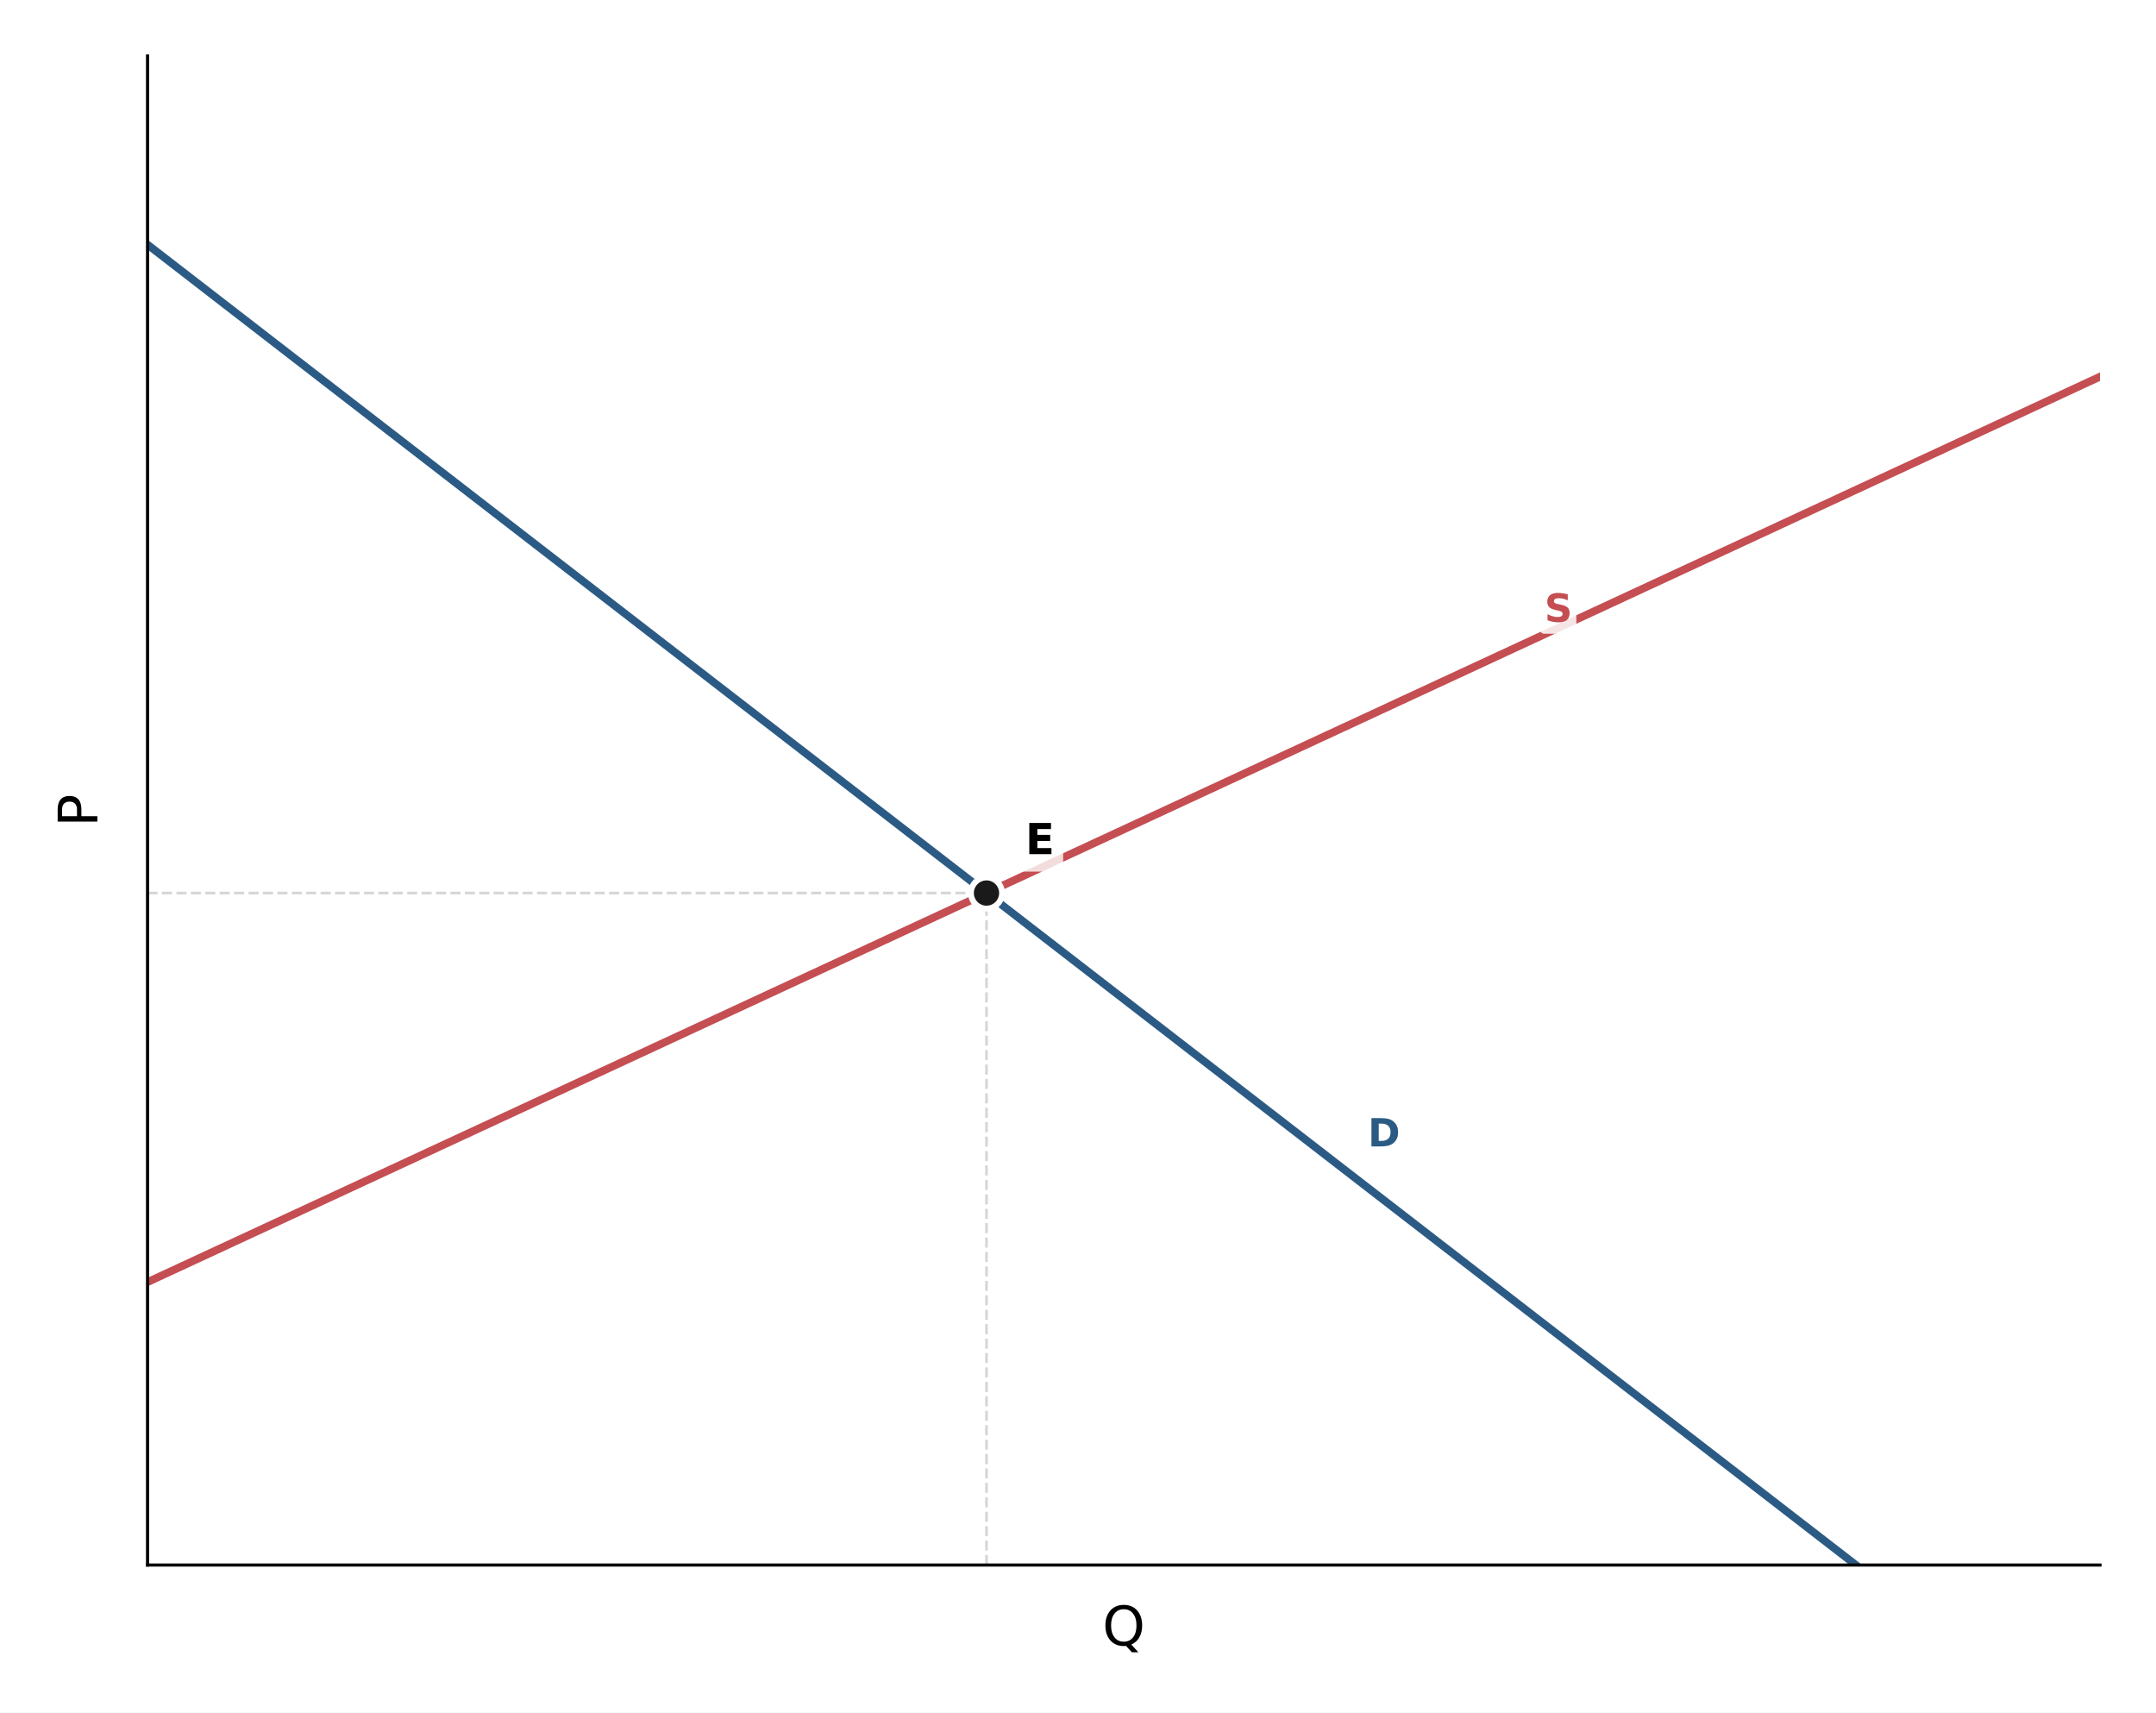
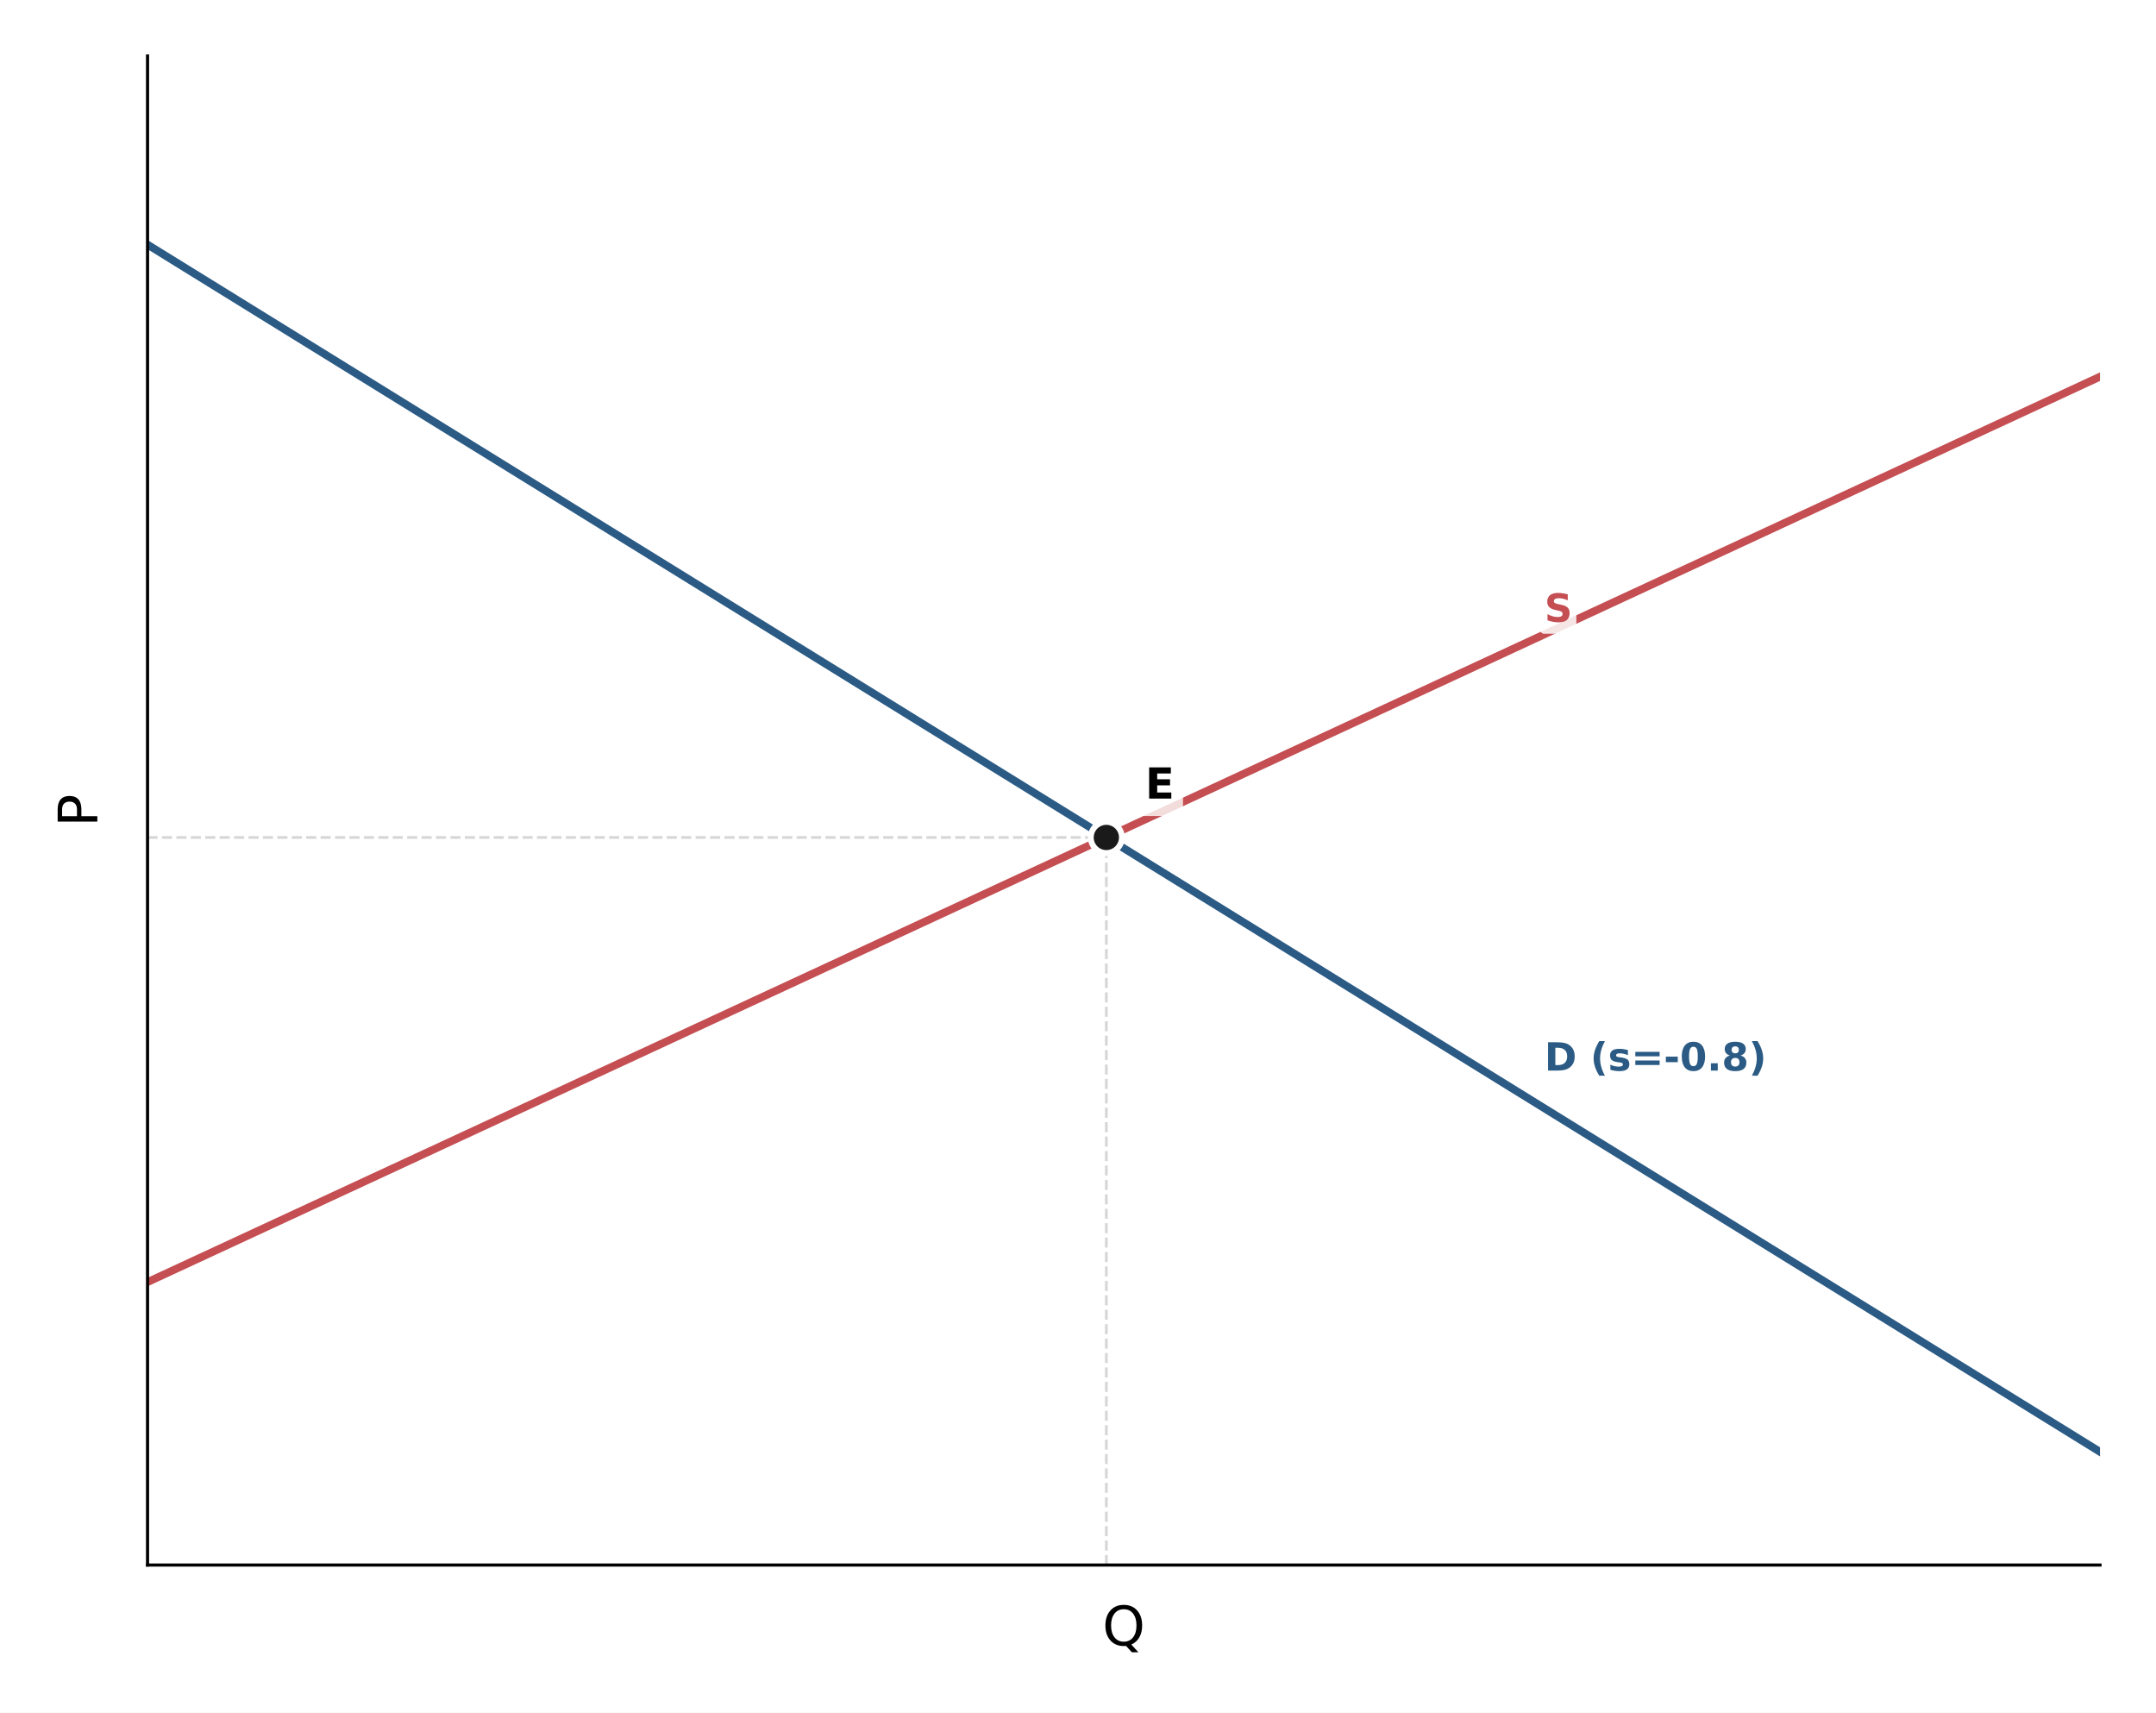
<svg xmlns="http://www.w3.org/2000/svg" xmlns:xlink="http://www.w3.org/1999/xlink" width="554.549pt" height="440.429pt" viewBox="0 0 554.549 440.429" version="1.1">
  <defs>
    <style type="text/css">*{stroke-linejoin: round; stroke-linecap: butt}</style>
  </defs>
  <g id="figure_1">
    <g id="patch_1">
      <path d="M 0 440.429  L 554.549 440.429  L 554.549 0  L 0 0  z " style="fill: #ffffff" />
    </g>
    <g id="axes_1">
      <g id="patch_2">
        <path d="M 37.949 402.48  L 540.149 402.48  L 540.149 14.4  L 37.949 14.4  z " style="fill: #ffffff" />
      </g>
      <g id="line2d_1">
-         <path d="M 253.738 402.48  L 253.738 229.663  " clip-path="url(#p0c377cfbee)" style="fill: none; stroke-dasharray: 2.59,1.12; stroke-dashoffset: 0; stroke: #999999; stroke-opacity: 0.4; stroke-width: 0.7" />
+         <path d="M 284.565 402.48  L 284.565 215.37  " clip-path="url(#p7840c508fa)" style="fill: none; stroke-dasharray: 2.59,1.12; stroke-dashoffset: 0; stroke: #999999; stroke-opacity: 0.4; stroke-width: 0.7" />
      </g>
      <g id="line2d_2">
-         <path d="M 37.949 229.663  L 253.738 229.663  " clip-path="url(#p0c377cfbee)" style="fill: none; stroke-dasharray: 2.59,1.12; stroke-dashoffset: 0; stroke: #999999; stroke-opacity: 0.4; stroke-width: 0.7" />
+         <path d="M 37.949 215.37  L 284.565 215.37  " clip-path="url(#p7840c508fa)" style="fill: none; stroke-dasharray: 2.59,1.12; stroke-dashoffset: 0; stroke: #999999; stroke-opacity: 0.4; stroke-width: 0.7" />
      </g>
      <g id="matplotlib.axis_1">
        <g id="xtick_1" />
        <g id="xtick_2" />
        <g id="xtick_3" />
        <g id="xtick_4" />
        <g id="xtick_5" />
        <g id="xtick_6" />
        <g id="xtick_7" />
        <g id="xtick_8" />
        <g id="xtick_9" />
        <g id="text_1">
          <g transform="translate(283.5391 423.1178) scale(0.14 -0.14)">
            <defs>
              <path id="DejaVuSans-51" d="M 2522 4238  Q 1834 4238 1429 3725  Q 1025 3213 1025 2328  Q 1025 1447 1429 934  Q 1834 422 2522 422  Q 3209 422 3611 934  Q 4013 1447 4013 2328  Q 4013 3213 3611 3725  Q 3209 4238 2522 4238  z M 3406 84  L 4238 -825  L 3475 -825  L 2784 -78  Q 2681 -84 2626 -87  Q 2572 -91 2522 -91  Q 1538 -91 948 567  Q 359 1225 359 2328  Q 359 3434 948 4092  Q 1538 4750 2522 4750  Q 3503 4750 4090 4092  Q 4678 3434 4678 2328  Q 4678 1516 4351 937  Q 4025 359 3406 84  z " transform="scale(0.015625)" />
            </defs>
            <use xlink:href="#DejaVuSans-51" />
          </g>
        </g>
      </g>
      <g id="matplotlib.axis_2">
        <g id="ytick_1" />
        <g id="ytick_2" />
        <g id="ytick_3" />
        <g id="ytick_4" />
        <g id="ytick_5" />
        <g id="ytick_6" />
        <g id="ytick_7" />
        <g id="ytick_8" />
        <g id="ytick_9" />
        <g id="text_2">
          <g transform="translate(25.03781 212.6608) rotate(-90) scale(0.14 -0.14)">
            <defs>
              <path id="DejaVuSans-50" d="M 1259 4147  L 1259 2394  L 2053 2394  Q 2494 2394 2734 2622  Q 2975 2850 2975 3272  Q 2975 3691 2734 3919  Q 2494 4147 2053 4147  L 1259 4147  z M 628 4666  L 2053 4666  Q 2838 4666 3239 4311  Q 3641 3956 3641 3272  Q 3641 2581 3239 2228  Q 2838 1875 2053 1875  L 1259 1875  L 1259 0  L 628 0  L 628 4666  z " transform="scale(0.015625)" />
            </defs>
            <use xlink:href="#DejaVuSans-50" />
          </g>
        </g>
      </g>
      <g id="line2d_3">
-         <path d="M 37.949 62.91  L 477.059 402.236  L 477.059 402.236  " clip-path="url(#p0c377cfbee)" style="fill: none; stroke: #2b5b84; stroke-width: 2; stroke-linecap: square" />
+         <path d="M 37.949 62.91  L 540.149 373.374  L 540.149 373.374  " clip-path="url(#p7840c508fa)" style="fill: none; stroke: #2b5b84; stroke-width: 2; stroke-linecap: square" />
      </g>
      <g id="line2d_4">
-         <path d="M 37.949 329.715  L 540.149 96.867  L 540.149 96.867  " clip-path="url(#p0c377cfbee)" style="fill: none; stroke: #c44e52; stroke-width: 2; stroke-linecap: square" />
+         <path d="M 37.949 329.715  L 540.149 96.867  L 540.149 96.867  " clip-path="url(#p7840c508fa)" style="fill: none; stroke: #c44e52; stroke-width: 2; stroke-linecap: square" />
      </g>
      <g id="patch_3">
        <path d="M 37.949 402.48  L 37.949 14.4  " style="fill: none; stroke: #000000; stroke-width: 0.8; stroke-linejoin: miter; stroke-linecap: square" />
      </g>
      <g id="patch_4">
        <path d="M 37.949 402.48  L 540.149 402.48  " style="fill: none; stroke: #000000; stroke-width: 0.8; stroke-linejoin: miter; stroke-linecap: square" />
      </g>
      <g id="text_3">
        <g id="patch_5">
-           <path d="M 351.831 297.908  L 360.132 297.908  Q 361.132 297.908 361.132 296.908  L 361.132 287.23  Q 361.132 286.23 360.132 286.23  L 351.831 286.23  Q 350.831 286.23 350.831 287.23  L 350.831 296.908  Q 350.831 297.908 351.831 297.908  z " style="fill: #ffffff; opacity: 0.85" />
+           <path d="M 397.256 278.407  L 454.375 278.407  Q 455.375 278.407 455.375 277.407  L 455.375 267.728  Q 455.375 266.728 454.375 266.728  L 397.256 266.728  Q 396.256 266.728 396.256 267.728  L 396.256 277.407  Q 396.256 278.407 397.256 278.407  z " style="fill: #ffffff; opacity: 0.85" />
        </g>
-         <g style="fill: #2b5b84" transform="translate(351.8308 294.8284) scale(0.1 -0.1)">
+         <g style="fill: #2b5b84" transform="translate(397.2559 275.3269) scale(0.1 -0.1)">
          <defs>
            <path id="DejaVuSans-Bold-44" d="M 1791 3756  L 1791 909  L 2222 909  Q 2959 909 3348 1275  Q 3738 1641 3738 2338  Q 3738 3031 3350 3393  Q 2963 3756 2222 3756  L 1791 3756  z M 588 4666  L 1856 4666  Q 2919 4666 3439 4514  Q 3959 4363 4331 4000  Q 4659 3684 4818 3271  Q 4978 2859 4978 2338  Q 4978 1809 4818 1395  Q 4659 981 4331 666  Q 3956 303 3431 151  Q 2906 0 1856 0  L 588 0  L 588 4666  z " transform="scale(0.015625)" />
+             <path id="DejaVuSans-Bold-20" transform="scale(0.015625)" />
+             <path id="DejaVuSans-Bold-28" d="M 2413 -844  L 1484 -844  Q 1006 -72 778 623  Q 550 1319 550 2003  Q 550 2688 779 3389  Q 1009 4091 1484 4856  L 2413 4856  Q 2013 4116 1813 3408  Q 1613 2700 1613 2009  Q 1613 1319 1811 609  Q 2009 -100 2413 -844  z " transform="scale(0.015625)" />
+             <path id="DejaVuSans-Bold-73" d="M 3272 3391  L 3272 2541  Q 2913 2691 2578 2766  Q 2244 2841 1947 2841  Q 1628 2841 1473 2761  Q 1319 2681 1319 2516  Q 1319 2381 1436 2309  Q 1553 2238 1856 2203  L 2053 2175  Q 2913 2066 3209 1816  Q 3506 1566 3506 1031  Q 3506 472 3093 190  Q 2681 -91 1863 -91  Q 1516 -91 1145 -36  Q 775 19 384 128  L 384 978  Q 719 816 1070 734  Q 1422 653 1784 653  Q 2113 653 2278 743  Q 2444 834 2444 1013  Q 2444 1163 2330 1236  Q 2216 1309 1875 1350  L 1678 1375  Q 931 1469 631 1722  Q 331 1975 331 2491  Q 331 3047 712 3315  Q 1094 3584 1881 3584  Q 2191 3584 2531 3537  Q 2872 3491 3272 3391  z " transform="scale(0.015625)" />
+             <path id="DejaVuSans-Bold-3d" d="M 678 3084  L 4684 3084  L 4684 2350  L 678 2350  L 678 3084  z M 678 1663  L 4684 1663  L 4684 922  L 678 922  L 678 1663  z " transform="scale(0.015625)" />
+             <path id="DejaVuSans-Bold-2d" d="M 347 2297  L 2309 2297  L 2309 1388  L 347 1388  L 347 2297  z " transform="scale(0.015625)" />
+             <path id="DejaVuSans-Bold-30" d="M 2944 2338  Q 2944 3213 2780 3570  Q 2616 3928 2228 3928  Q 1841 3928 1675 3570  Q 1509 3213 1509 2338  Q 1509 1453 1675 1090  Q 1841 728 2228 728  Q 2613 728 2778 1090  Q 2944 1453 2944 2338  z M 4147 2328  Q 4147 1169 3647 539  Q 3147 -91 2228 -91  Q 1306 -91 806 539  Q 306 1169 306 2328  Q 306 3491 806 4120  Q 1306 4750 2228 4750  Q 3147 4750 3647 4120  Q 4147 3491 4147 2328  z " transform="scale(0.015625)" />
+             <path id="DejaVuSans-Bold-2e" d="M 653 1209  L 1778 1209  L 1778 0  L 653 0  L 653 1209  z " transform="scale(0.015625)" />
+             <path id="DejaVuSans-Bold-38" d="M 2228 2088  Q 1891 2088 1709 1903  Q 1528 1719 1528 1375  Q 1528 1031 1709 848  Q 1891 666 2228 666  Q 2563 666 2741 848  Q 2919 1031 2919 1375  Q 2919 1722 2741 1905  Q 2563 2088 2228 2088  z M 1350 2484  Q 925 2613 709 2878  Q 494 3144 494 3541  Q 494 4131 934 4440  Q 1375 4750 2228 4750  Q 3075 4750 3515 4442  Q 3956 4134 3956 3541  Q 3956 3144 3739 2878  Q 3522 2613 3097 2484  Q 3572 2353 3814 2058  Q 4056 1763 4056 1313  Q 4056 619 3595 264  Q 3134 -91 2228 -91  Q 1319 -91 855 264  Q 391 619 391 1313  Q 391 1763 633 2058  Q 875 2353 1350 2484  z M 1631 3419  Q 1631 3141 1786 2991  Q 1941 2841 2228 2841  Q 2509 2841 2662 2991  Q 2816 3141 2816 3419  Q 2816 3697 2662 3845  Q 2509 3994 2228 3994  Q 1941 3994 1786 3844  Q 1631 3694 1631 3419  z " transform="scale(0.015625)" />
+             <path id="DejaVuSans-Bold-29" d="M 513 -844  Q 913 -100 1113 609  Q 1313 1319 1313 2009  Q 1313 2700 1113 3408  Q 913 4116 513 4856  L 1441 4856  Q 1916 4091 2145 3389  Q 2375 2688 2375 2003  Q 2375 1319 2147 623  Q 1919 -72 1441 -844  L 513 -844  z " transform="scale(0.015625)" />
          </defs>
          <use xlink:href="#DejaVuSans-Bold-44" />
+           <use xlink:href="#DejaVuSans-Bold-20" x="83.008" />
+           <use xlink:href="#DejaVuSans-Bold-28" x="117.822" />
+           <use xlink:href="#DejaVuSans-Bold-73" x="163.525" />
+           <use xlink:href="#DejaVuSans-Bold-3d" x="223.047" />
+           <use xlink:href="#DejaVuSans-Bold-2d" x="306.836" />
+           <use xlink:href="#DejaVuSans-Bold-30" x="348.34" />
+           <use xlink:href="#DejaVuSans-Bold-2e" x="417.92" />
+           <use xlink:href="#DejaVuSans-Bold-38" x="455.908" />
+           <use xlink:href="#DejaVuSans-Bold-29" x="525.488" />
        </g>
      </g>
      <g id="text_4">
        <g id="patch_6">
          <path d="M 397.256 162.982  L 404.457 162.982  Q 405.457 162.982 405.457 161.982  L 405.457 152.304  Q 405.457 151.304 404.457 151.304  L 397.256 151.304  Q 396.256 151.304 396.256 152.304  L 396.256 161.982  Q 396.256 162.982 397.256 162.982  z " style="fill: #ffffff; opacity: 0.85" />
        </g>
        <g style="fill: #c44e52" transform="translate(397.2559 159.9023) scale(0.1 -0.1)">
          <defs>
            <path id="DejaVuSans-Bold-53" d="M 3834 4519  L 3834 3531  Q 3450 3703 3084 3790  Q 2719 3878 2394 3878  Q 1963 3878 1756 3759  Q 1550 3641 1550 3391  Q 1550 3203 1689 3098  Q 1828 2994 2194 2919  L 2706 2816  Q 3484 2659 3812 2340  Q 4141 2022 4141 1434  Q 4141 663 3683 286  Q 3225 -91 2284 -91  Q 1841 -91 1394 -6  Q 947 78 500 244  L 500 1259  Q 947 1022 1364 901  Q 1781 781 2169 781  Q 2563 781 2772 912  Q 2981 1044 2981 1288  Q 2981 1506 2839 1625  Q 2697 1744 2272 1838  L 1806 1941  Q 1106 2091 782 2419  Q 459 2747 459 3303  Q 459 4000 909 4375  Q 1359 4750 2203 4750  Q 2588 4750 2994 4692  Q 3400 4634 3834 4519  z " transform="scale(0.015625)" />
          </defs>
          <use xlink:href="#DejaVuSans-Bold-53" />
        </g>
      </g>
      <g id="text_5">
        <g id="patch_7">
-           <path d="M 263.738 224.151  L 271.253 224.151  Q 273.453 224.151 273.453 221.951  L 273.453 211.305  Q 273.453 209.105 271.253 209.105  L 263.738 209.105  Q 261.538 209.105 261.538 211.305  L 261.538 221.951  Q 261.538 224.151 263.738 224.151  z " style="fill: #ffffff; opacity: 0.8" />
+           <path d="M 294.565 209.858  L 302.08 209.858  Q 304.28 209.858 304.28 207.658  L 304.28 197.012  Q 304.28 194.812 302.08 194.812  L 294.565 194.812  Q 292.365 194.812 292.365 197.012  L 292.365 207.658  Q 292.365 209.858 294.565 209.858  z " style="fill: #ffffff; opacity: 0.8" />
        </g>
-         <g transform="translate(263.7384 219.6631) scale(0.11 -0.11)">
+         <g transform="translate(294.5654 205.37) scale(0.11 -0.11)">
          <defs>
            <path id="DejaVuSans-Bold-45" d="M 588 4666  L 3834 4666  L 3834 3756  L 1791 3756  L 1791 2888  L 3713 2888  L 3713 1978  L 1791 1978  L 1791 909  L 3903 909  L 3903 0  L 588 0  L 588 4666  z " transform="scale(0.015625)" />
          </defs>
          <use xlink:href="#DejaVuSans-Bold-45" />
        </g>
      </g>
      <g id="line2d_5">
        <defs>
-           <path id="mc26d77935c" d="M 0 4  C 1.061 4 2.078 3.579 2.828 2.828  C 3.579 2.078 4 1.061 4 0  C 4 -1.061 3.579 -2.078 2.828 -2.828  C 2.078 -3.579 1.061 -4 0 -4  C -1.061 -4 -2.078 -3.579 -2.828 -2.828  C -3.579 -2.078 -4 -1.061 -4 0  C -4 1.061 -3.579 2.078 -2.828 2.828  C -2.078 3.579 -1.061 4 0 4  z " style="stroke: #ffffff; stroke-width: 1.5" />
+           <path id="m6c9a126527" d="M 0 4  C 1.061 4 2.078 3.579 2.828 2.828  C 3.579 2.078 4 1.061 4 0  C 4 -1.061 3.579 -2.078 2.828 -2.828  C 2.078 -3.579 1.061 -4 0 -4  C -1.061 -4 -2.078 -3.579 -2.828 -2.828  C -3.579 -2.078 -4 -1.061 -4 0  C -4 1.061 -3.579 2.078 -2.828 2.828  C -2.078 3.579 -1.061 4 0 4  z " style="stroke: #ffffff; stroke-width: 1.5" />
        </defs>
-         <g clip-path="url(#p0c377cfbee)">
-           <use xlink:href="#mc26d77935c" x="253.738" y="229.663" style="fill: #1a1a1a; stroke: #ffffff; stroke-width: 1.5" />
+         <g clip-path="url(#p7840c508fa)">
+           <use xlink:href="#m6c9a126527" x="284.565" y="215.37" style="fill: #1a1a1a; stroke: #ffffff; stroke-width: 1.5" />
        </g>
      </g>
    </g>
  </g>
  <defs>
-     <clipPath id="p0c377cfbee">
+     <clipPath id="p7840c508fa">
      <rect x="37.949" y="14.4" width="502.2" height="388.08" />
    </clipPath>
  </defs>
</svg>
